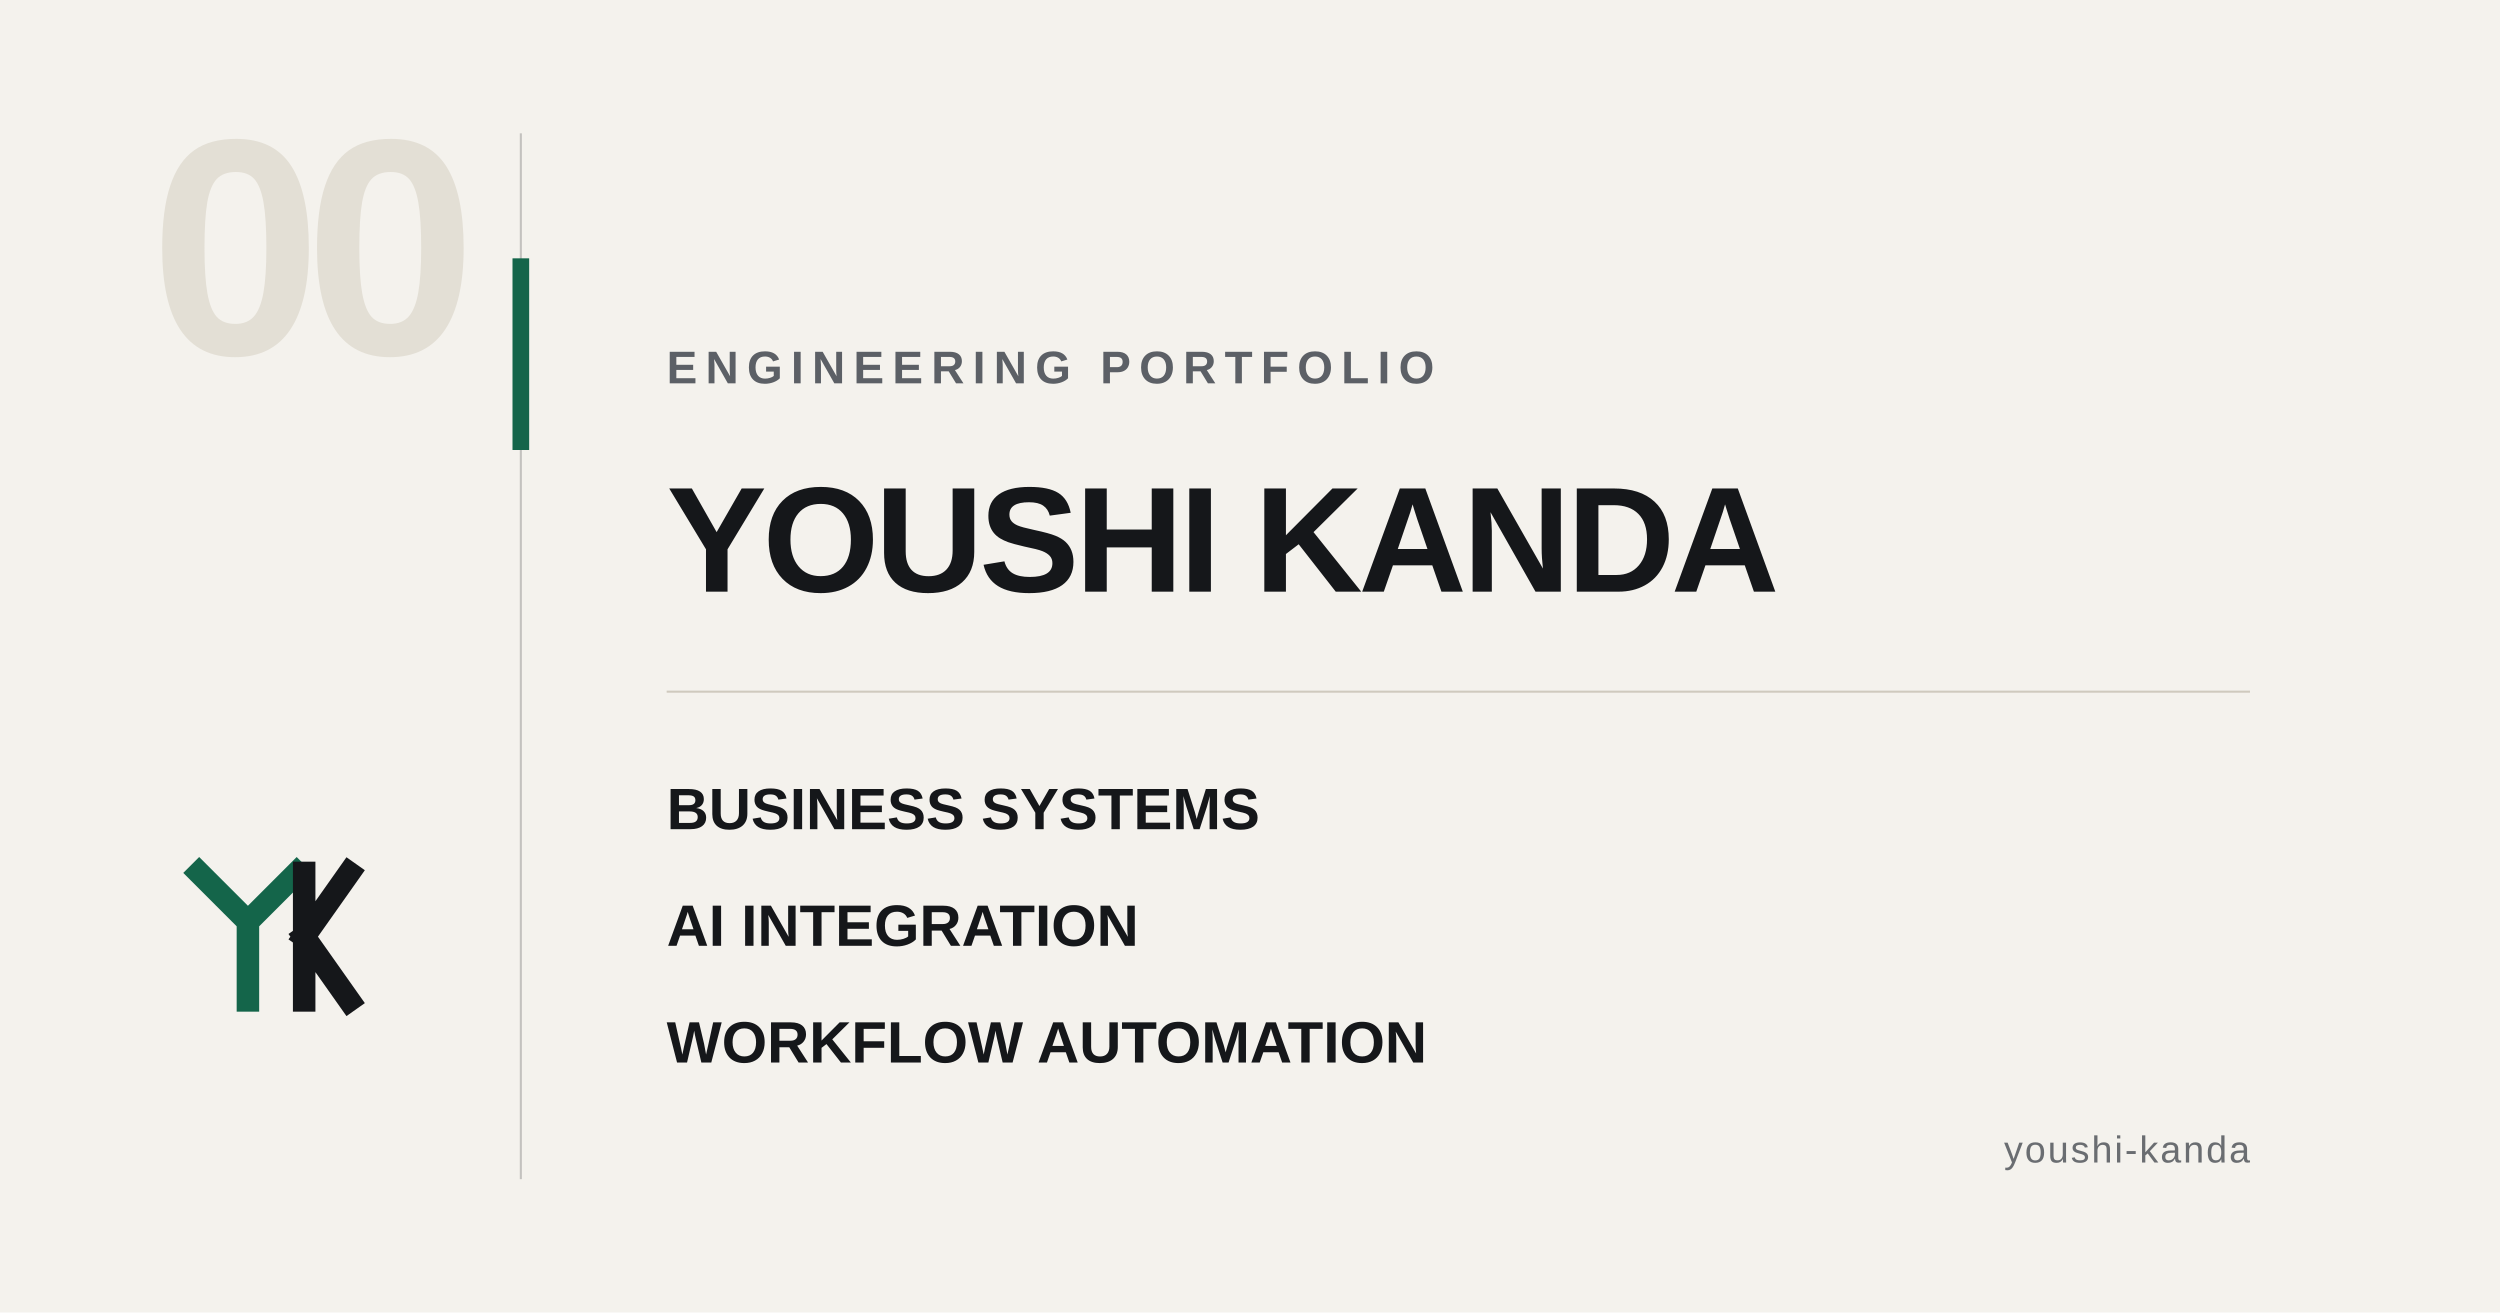
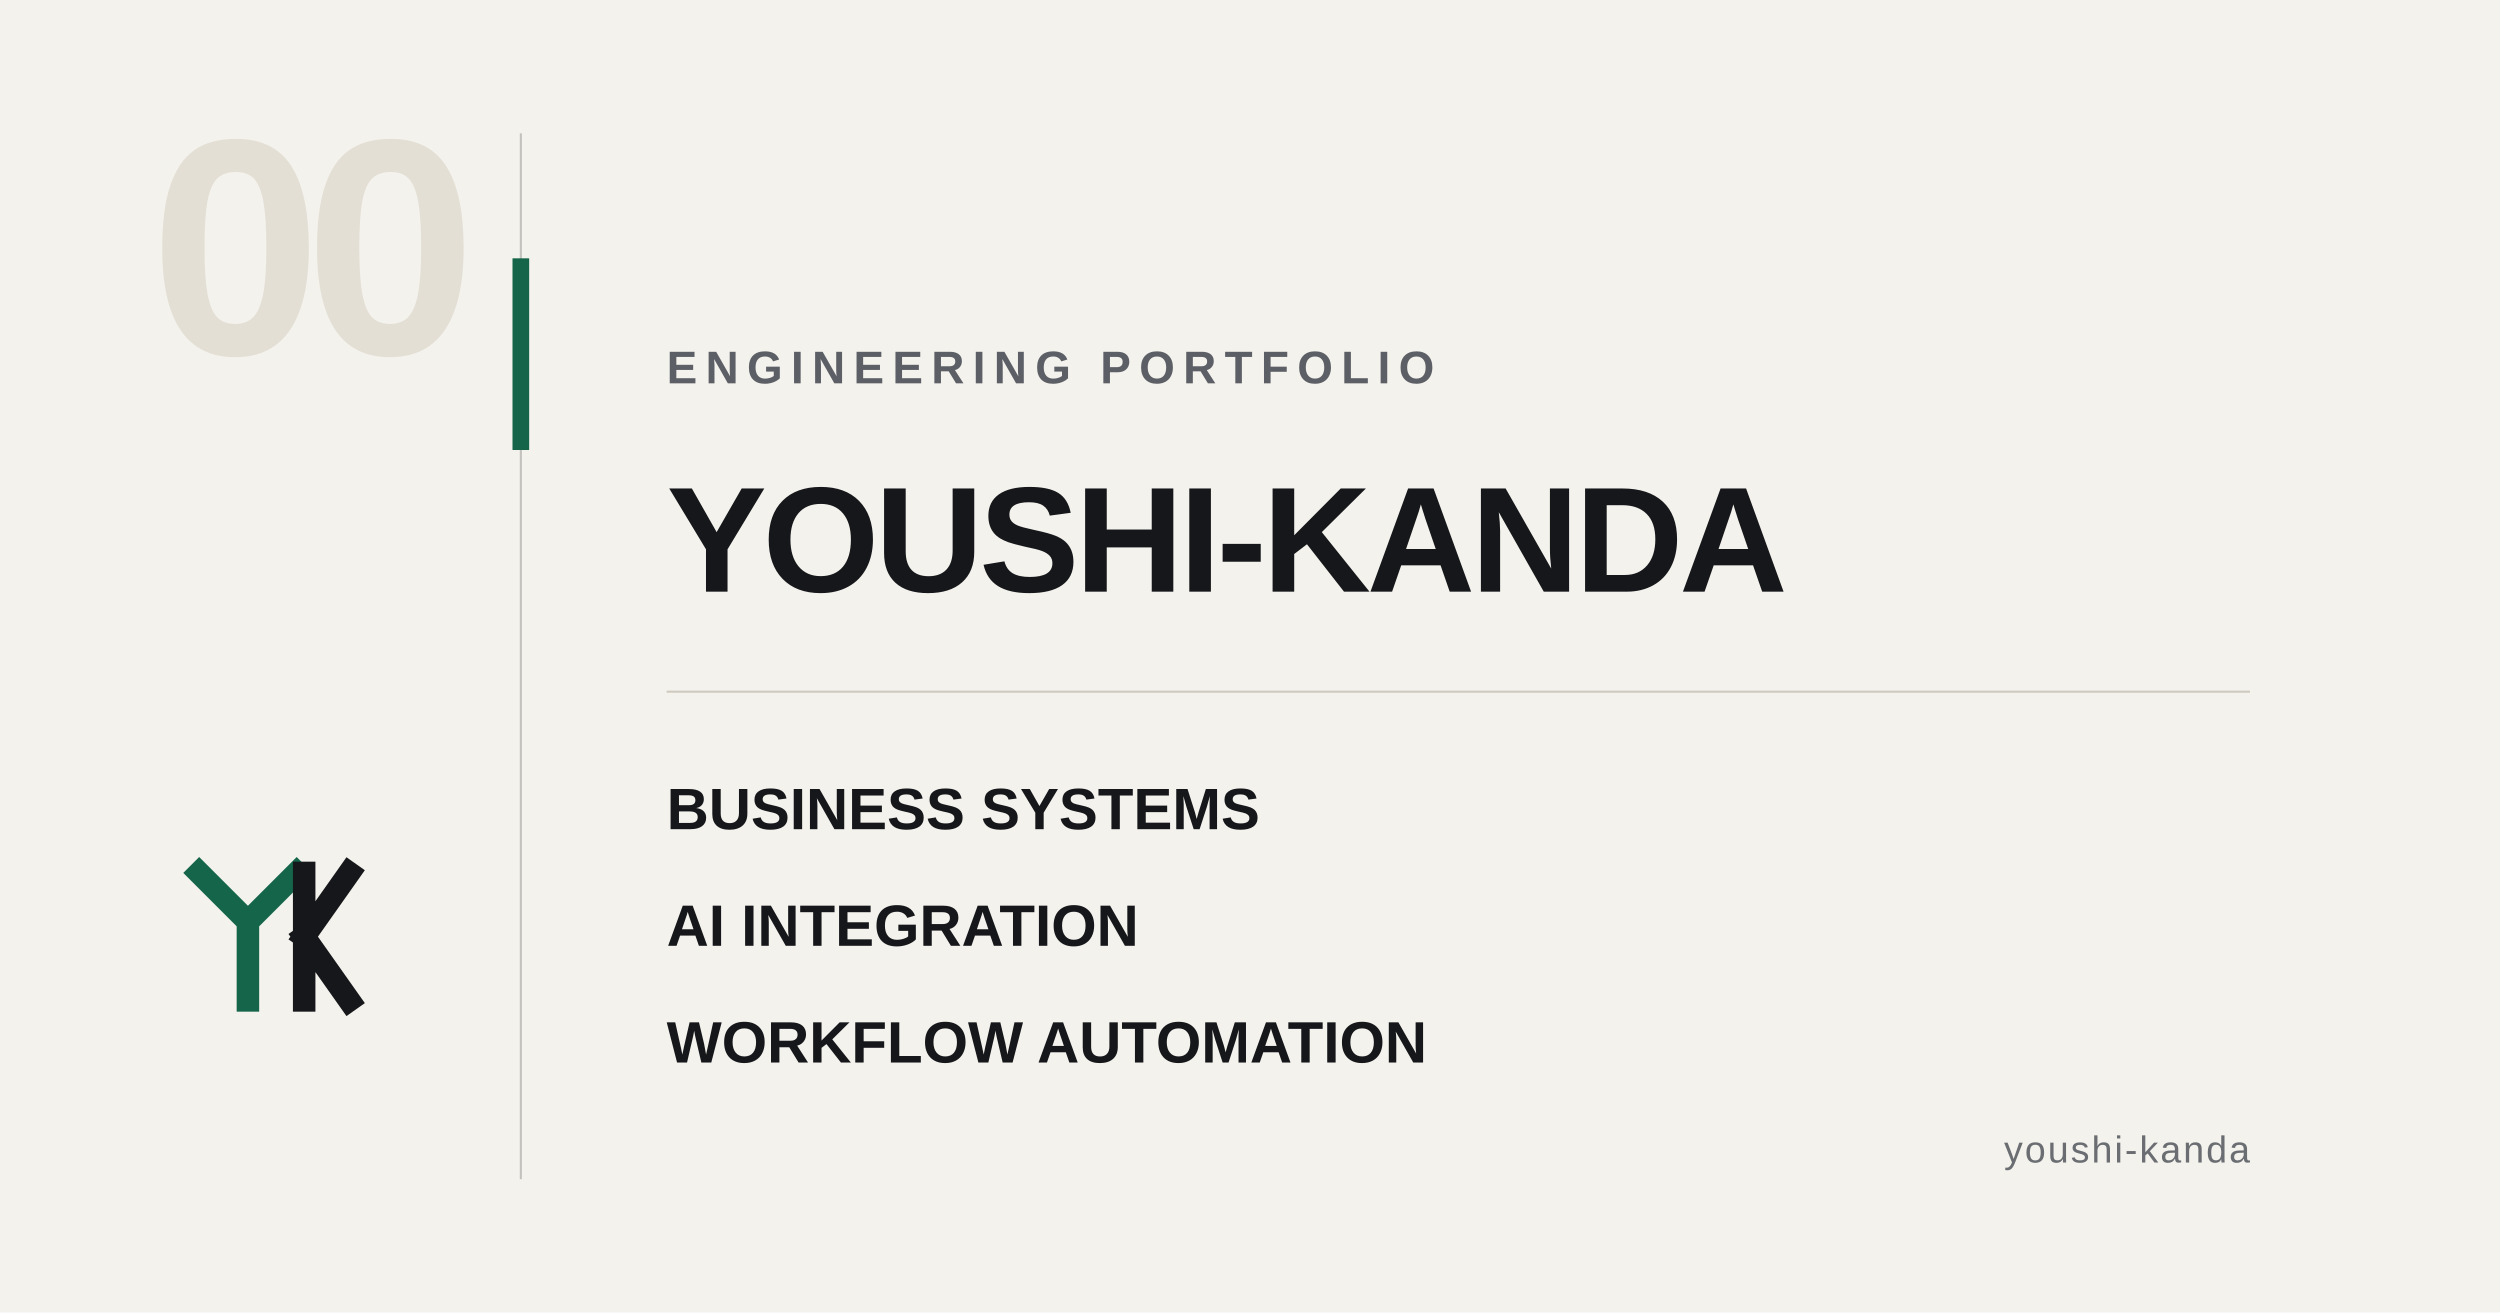
<svg xmlns="http://www.w3.org/2000/svg" width="1200" height="630" viewBox="0 0 1200 630">
  <rect width="1200" height="630" fill="#F4F2ED" />
  <text x="72" y="170" fill="#E3DFD5" font-family="Arial, Helvetica, sans-serif" font-size="148" font-weight="700" letter-spacing="-8">00</text>
  <line x1="250" y1="64" x2="250" y2="566" stroke="#15171A" stroke-width="1" opacity="0.22" />
  <rect x="246" y="124" width="8" height="92" fill="#14654A" />
  <g transform="translate(74 392) scale(3.6)">
    <path d="M6 7.5 12.5 14v10.5M19 7.5 12.5 14" fill="none" stroke="#14654A" stroke-width="3" stroke-linecap="square" stroke-linejoin="miter" />
    <path d="M20 7.5v17M20 16l6-8.5M20 16l6 8.5" fill="none" stroke="#15171A" stroke-width="3" stroke-linecap="square" stroke-linejoin="miter" />
  </g>
  <text x="320" y="184" fill="#5C6066" font-family="Arial, Helvetica, sans-serif" font-size="22" font-weight="700" letter-spacing="4">ENGINEERING PORTFOLIO</text>
-   <text x="320" y="284" fill="#15171A" font-family="Arial, Helvetica, sans-serif" font-size="72" font-weight="700" letter-spacing="-2">YOUSHI KANDA</text>
+   <text x="320" y="284" fill="#15171A" font-family="Arial, Helvetica, sans-serif" font-size="72" font-weight="700" letter-spacing="-2">YOUSHI-KANDA</text>
  <line x1="320" y1="332" x2="1080" y2="332" stroke="#CFCABE" stroke-width="1" />
  <text x="320" y="398" fill="#15171A" font-family="Arial, Helvetica, sans-serif" font-size="28" font-weight="700">BUSINESS SYSTEMS</text>
  <text x="320" y="454" fill="#15171A" font-family="Arial, Helvetica, sans-serif" font-size="28" font-weight="700">AI INTEGRATION</text>
  <text x="320" y="510" fill="#15171A" font-family="Arial, Helvetica, sans-serif" font-size="28" font-weight="700">WORKFLOW AUTOMATION</text>
  <text x="1080" y="558" text-anchor="end" fill="#6A6D71" font-family="Arial, Helvetica, sans-serif" font-size="18" letter-spacing="1">youshi-kanda</text>
</svg>
